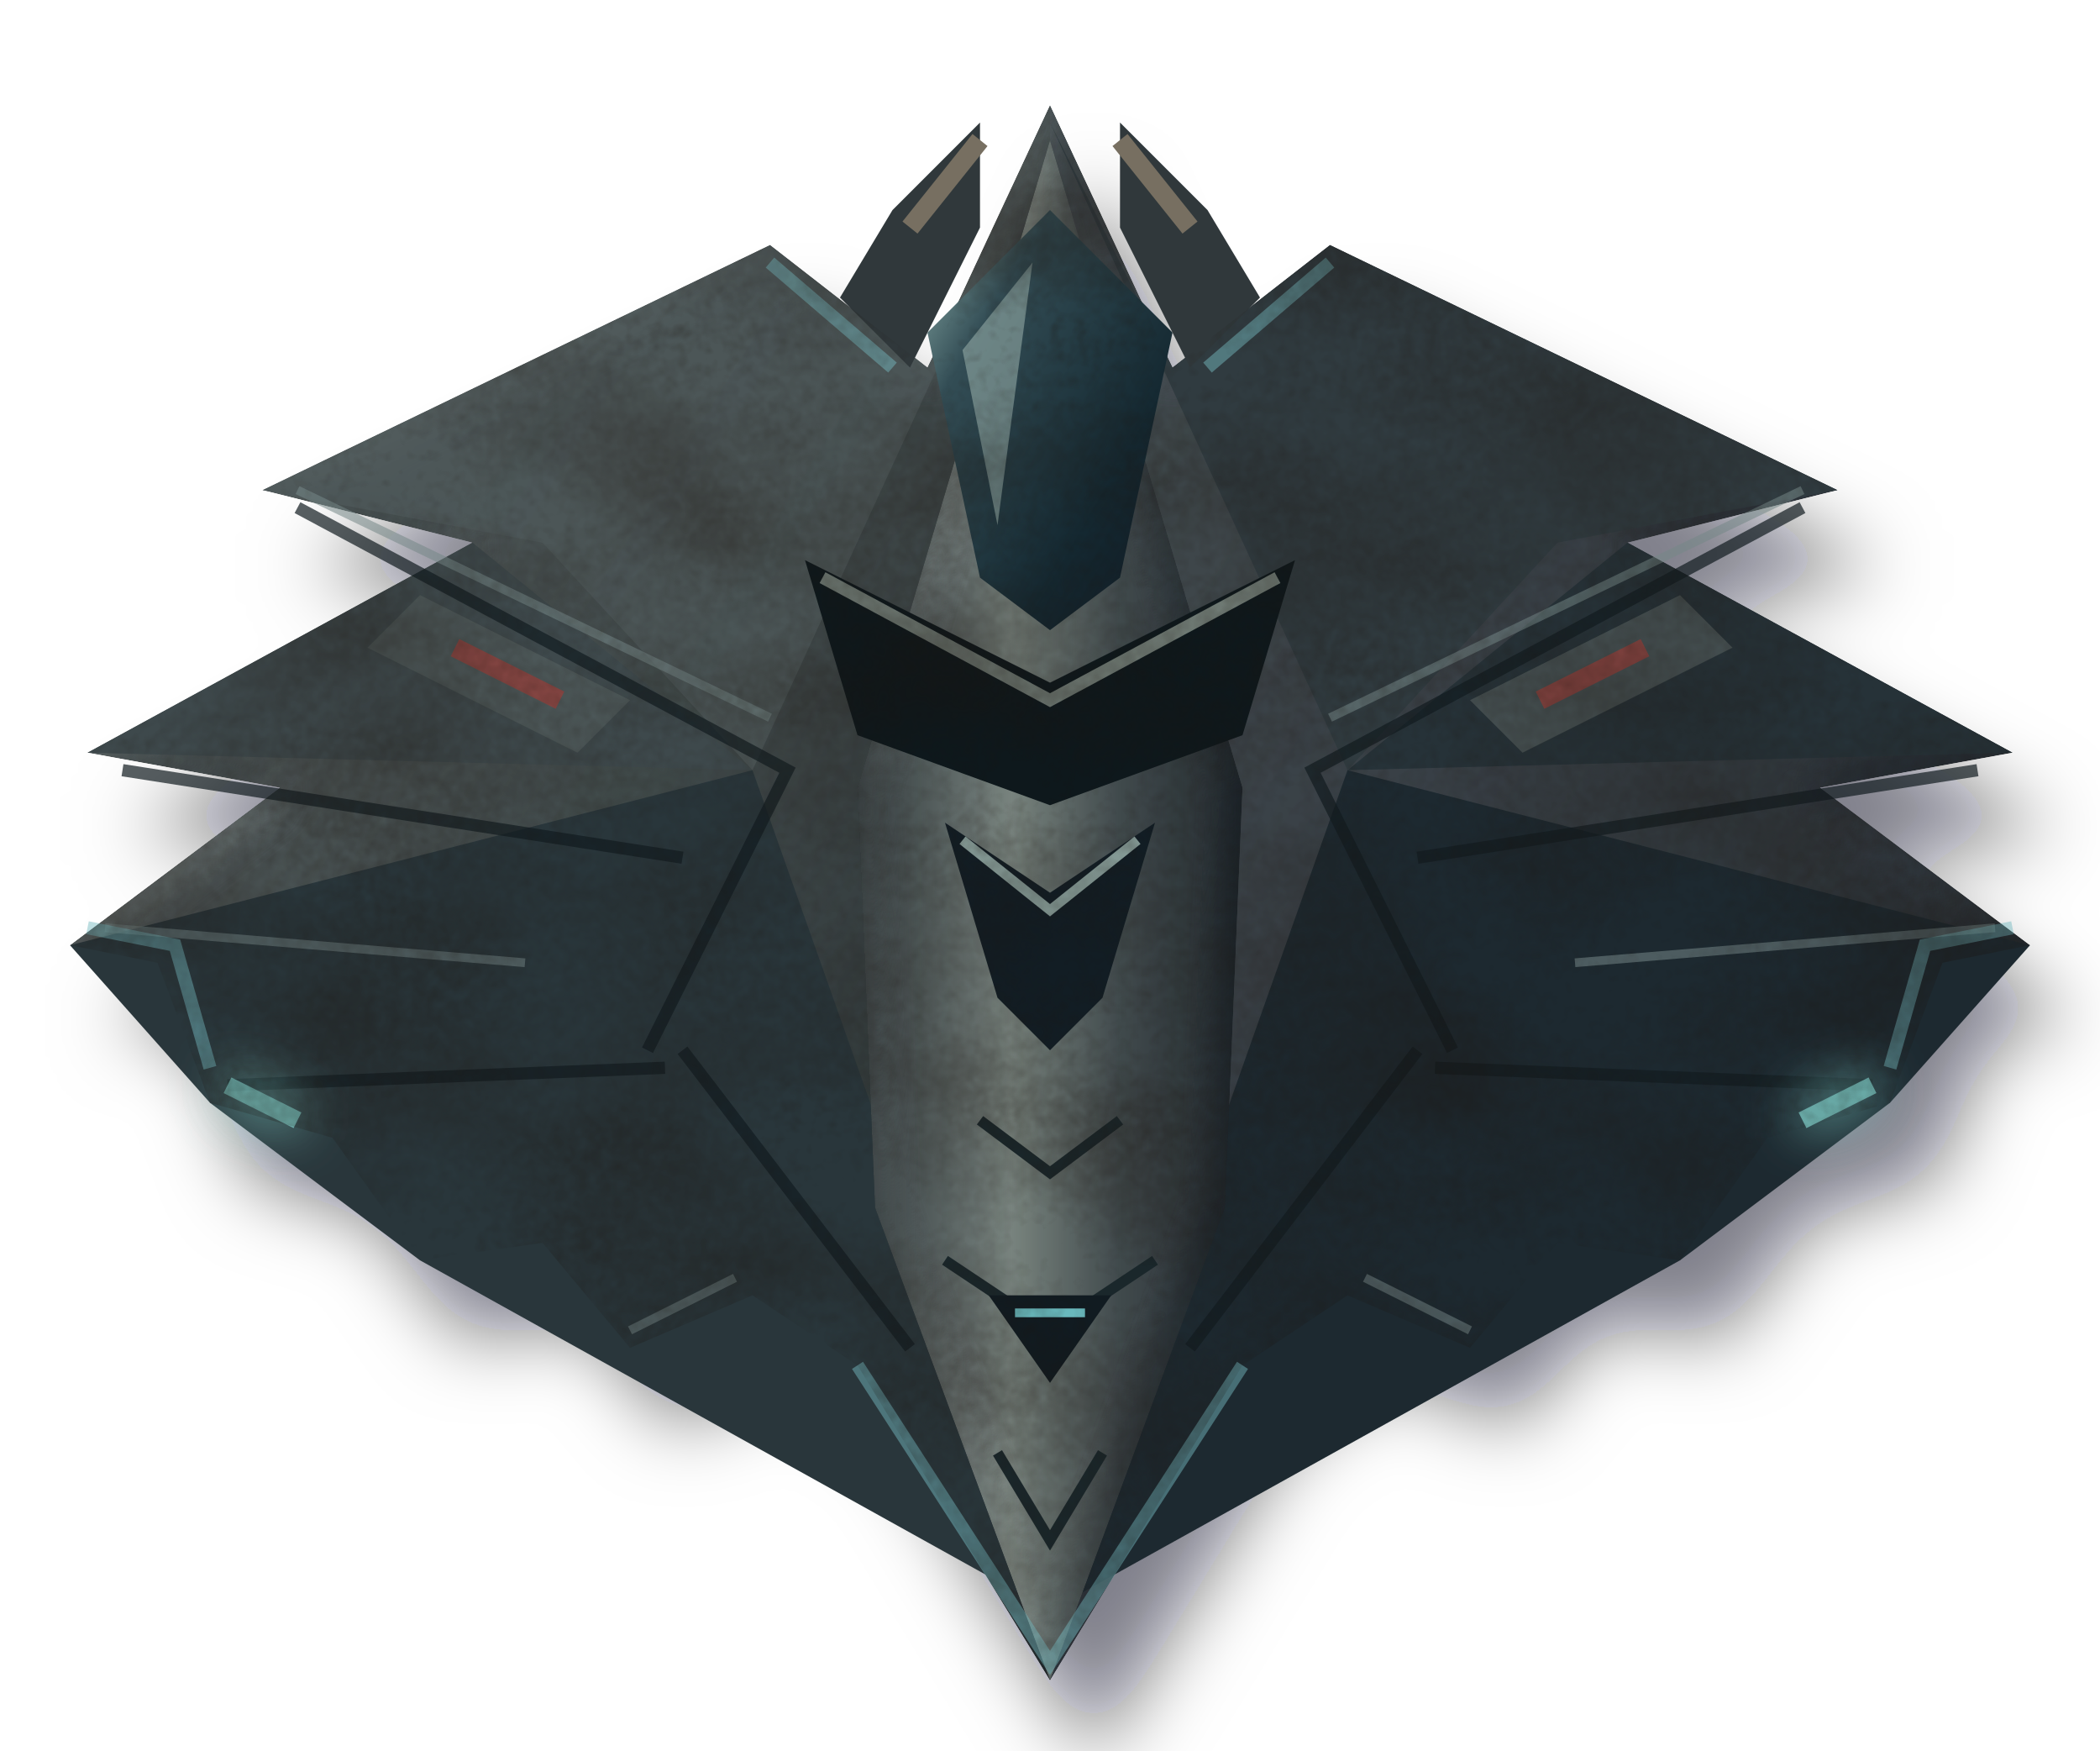
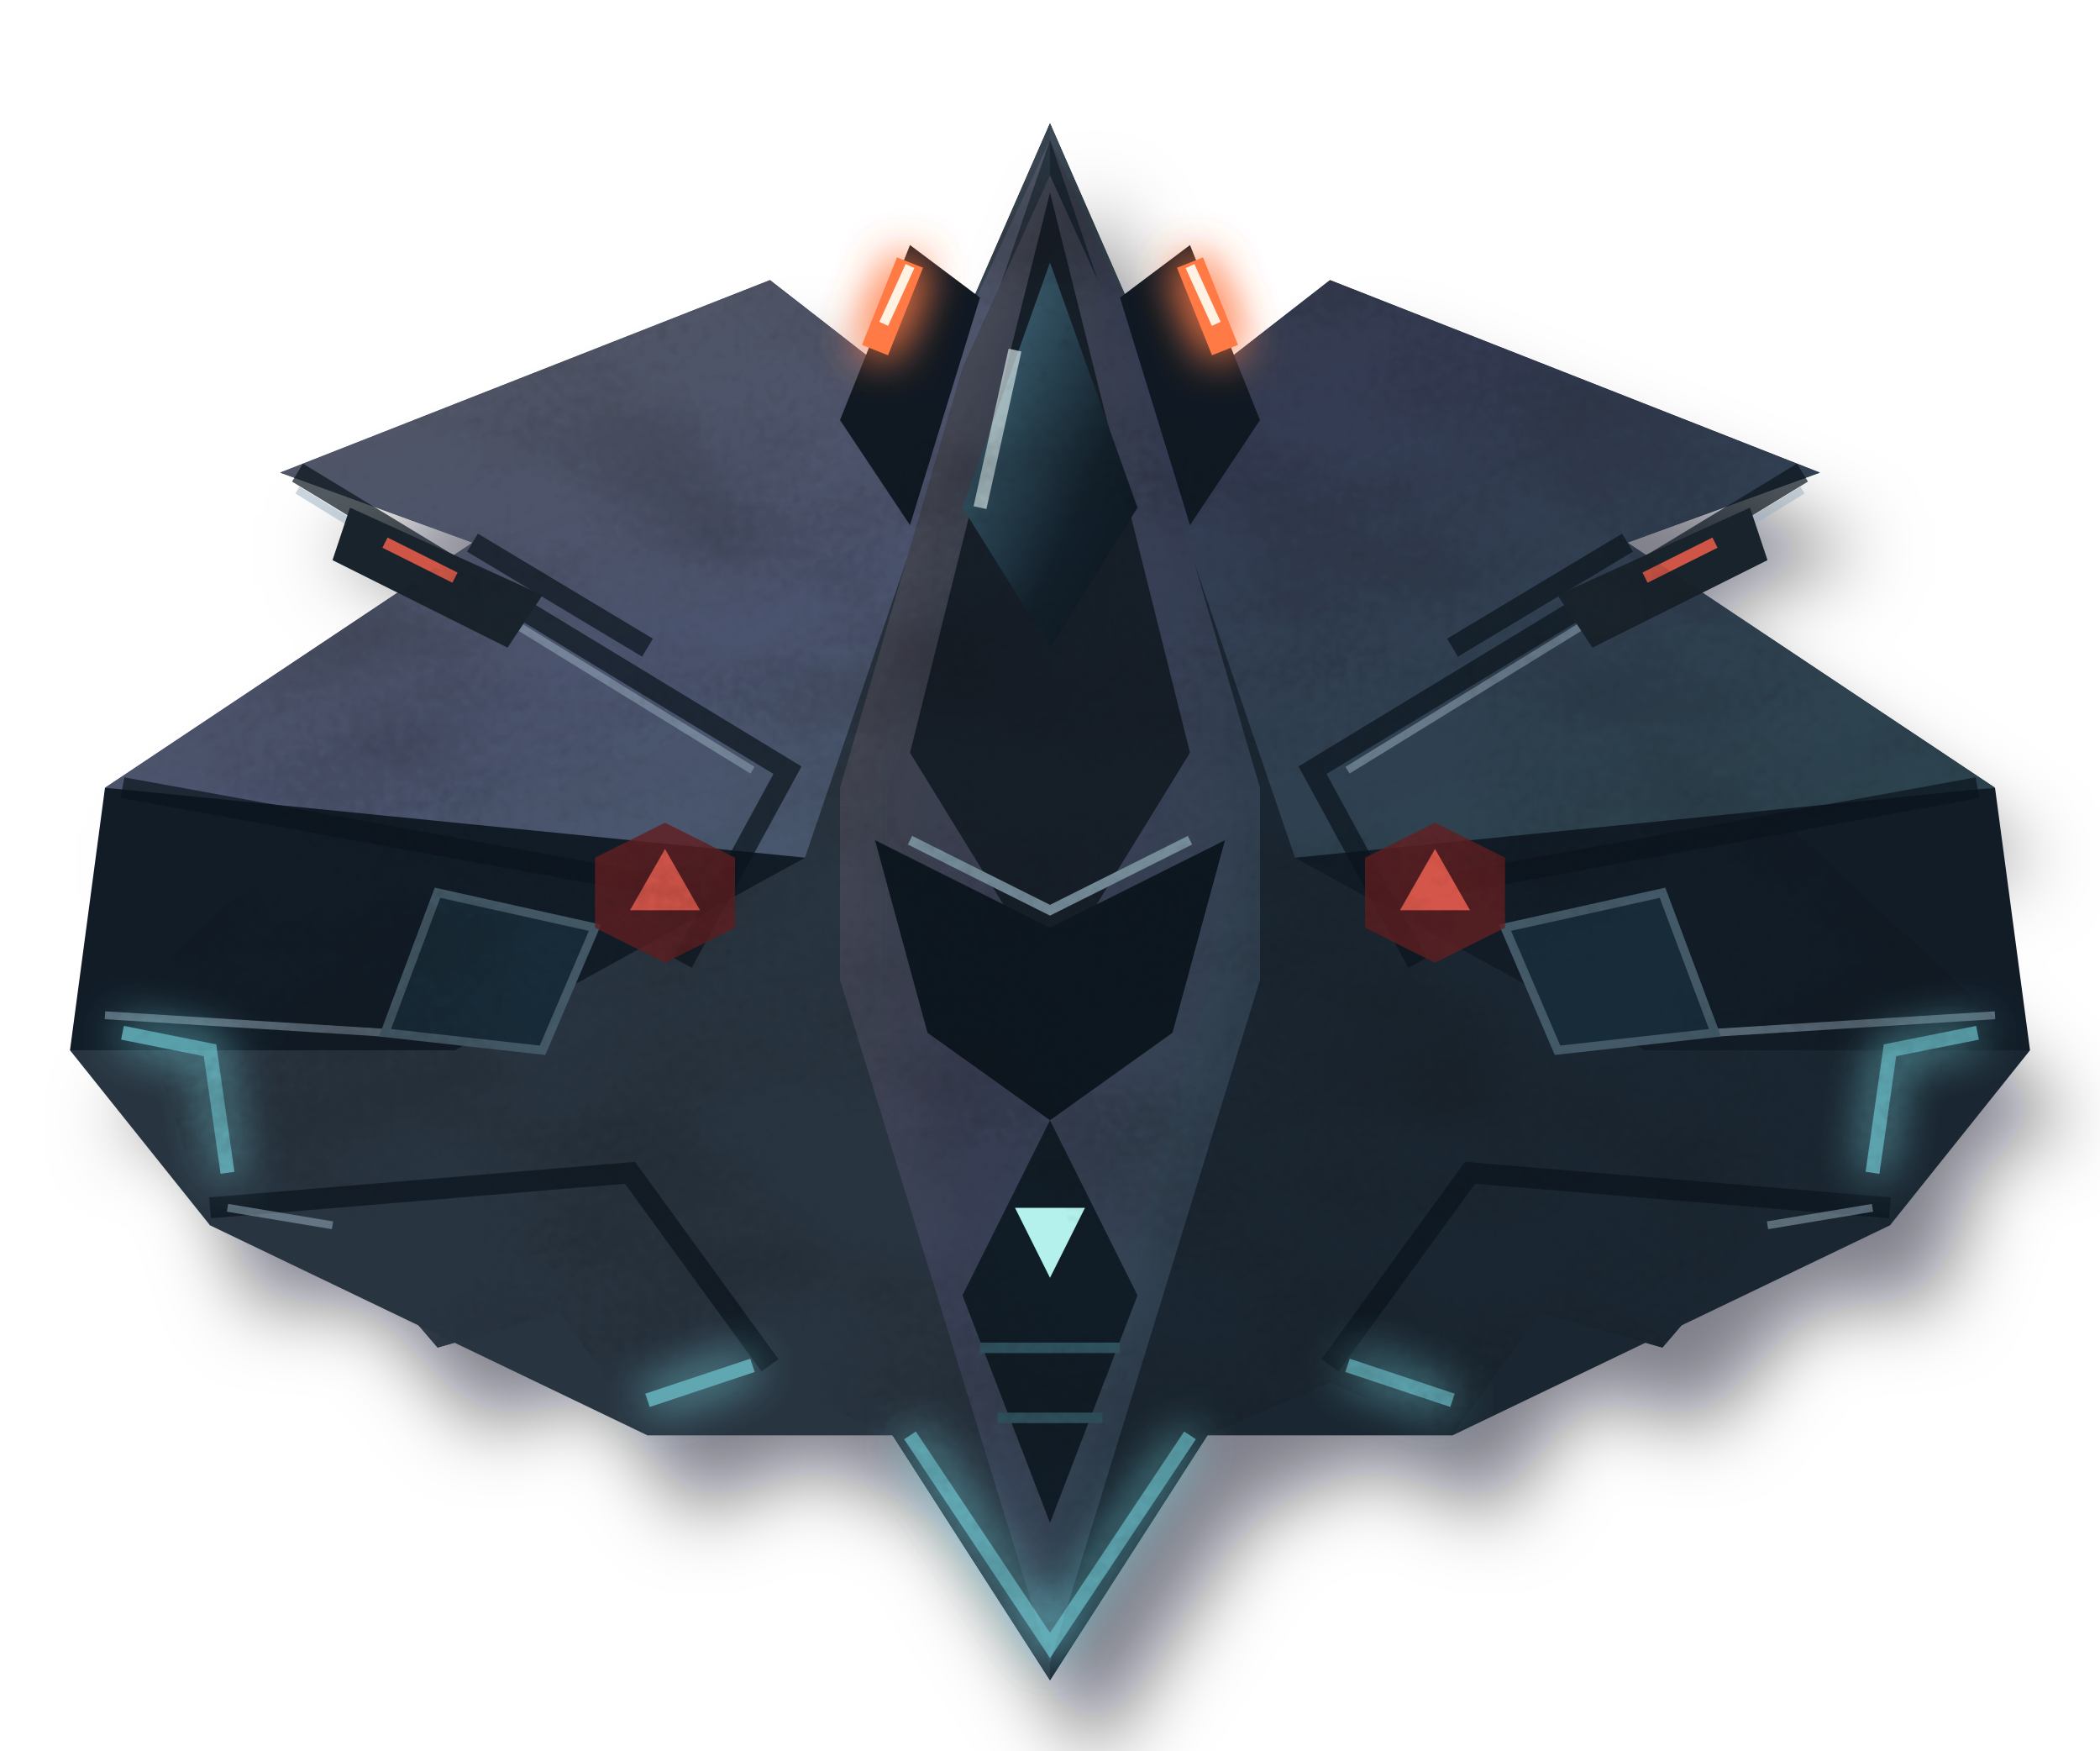
<svg xmlns="http://www.w3.org/2000/svg" xmlns:xlink="http://www.w3.org/1999/xlink" width="120" height="100" viewBox="0 0 120 100">
  <defs>
-     <filter id="bevel" x="-5%" y="-5%" width="110%" height="110%" color-interpolation-filters="sRGB">
+     <filter id="hull" x="-5%" y="-5%" width="110%" height="110%" color-interpolation-filters="sRGB">
      <feGaussianBlur in="SourceAlpha" stdDeviation="1.1" result="height" />
-       <feDiffuseLighting in="height" surfaceScale="2.6" diffuseConstant="1.18" lighting-color="#fff" result="diffuse">
-         <feDistantLight azimuth="225" elevation="52" />
+       <feDiffuseLighting in="height" surfaceScale="2.4" diffuseConstant="1.22" lighting-color="#fff" result="diffuse">
+         <feDistantLight azimuth="225" elevation="54" />
      </feDiffuseLighting>
-       <feSpecularLighting in="height" surfaceScale="2.6" specularConstant=".75" specularExponent="18" lighting-color="#fff4df" result="specular">
-         <feDistantLight azimuth="225" elevation="44" />
+       <feSpecularLighting in="height" surfaceScale="2.4" specularConstant=".95" specularExponent="30" lighting-color="#f4f9ff" result="specular">
+         <feDistantLight azimuth="225" elevation="40" />
+       </feSpecularLighting>
+       <feSpecularLighting in="height" surfaceScale="2.4" specularConstant=".5" specularExponent="14" lighting-color="#7fc4ff" result="rim">
+         <feDistantLight azimuth="30" elevation="24" />
      </feSpecularLighting>
      <feComposite in="SourceGraphic" in2="diffuse" operator="arithmetic" k1="1" result="lit" />
-       <feComposite in="specular" in2="SourceAlpha" operator="in" result="gloss" />
-       <feComposite in="gloss" in2="lit" operator="arithmetic" k2=".38" k3="1" result="shaded" />
+       <feComposite in="specular" in2="rim" operator="arithmetic" k2="1" k3=".55" result="gloss0" />
+       <feComposite in="gloss0" in2="SourceAlpha" operator="in" result="gloss" />
+       <feComposite in="gloss" in2="lit" operator="arithmetic" k2=".42" k3="1" result="shaded" />
      <feComposite in="shaded" in2="SourceAlpha" operator="in" />
    </filter>
-     <filter id="grime" x="0" y="0" width="100%" height="100%" color-interpolation-filters="sRGB">
+     <filter id="wear" x="0" y="0" width="100%" height="100%" color-interpolation-filters="sRGB">
      <feTurbulence type="fractalNoise" baseFrequency=".07 .12" numOctaves="3" seed="29" result="mottle" />
-       <feTurbulence type="fractalNoise" baseFrequency="1.4" numOctaves="2" seed="5" result="grain" />
-       <feComposite in="mottle" in2="grain" operator="arithmetic" k2=".7" k3=".3" />
-       <feColorMatrix type="matrix" values="0 0 0 0 .1  0 0 0 0 .07  0 0 0 0 .05  -1.6 0 0 0 1.05" />
+       <feTurbulence type="fractalNoise" baseFrequency="1.6" numOctaves="2" seed="11" result="grain" />
+       <feComposite in="mottle" in2="grain" operator="arithmetic" k2=".75" k3=".25" />
+       <feColorMatrix type="matrix" values="0 0 0 0 .06  0 0 0 0 .05  0 0 0 0 .05  -1.7 0 0 0 1.02" />
      <feComposite in2="SourceAlpha" operator="in" />
    </filter>
    <filter id="shadow" x="-20%" y="-20%" width="140%" height="150%">
      <feGaussianBlur in="SourceAlpha" stdDeviation="2.2" />
      <feOffset dx="2.5" dy="4.5" result="blur" />
-       <feFlood flood-color="#02070d" flood-opacity=".5" />
+       <feFlood flood-color="#01050b" flood-opacity=".5" />
      <feComposite in2="blur" operator="in" />
    </filter>
    <filter id="glow" x="-200%" y="-200%" width="500%" height="500%">
-       <feGaussianBlur stdDeviation="1.5" result="halo" />
+       <feGaussianBlur stdDeviation="1.3" result="halo" />
      <feMerge>
        <feMergeNode in="halo" />
        <feMergeNode in="halo" />
        <feMergeNode in="SourceGraphic" />
      </feMerge>
    </filter>
    <linearGradient id="wingL" x1="0" y1="0" x2="1" y2="1">
-       <stop stop-color="#515b5d" />
-       <stop offset=".5" stop-color="#343e41" />
-       <stop offset="1" stop-color="#151e23" />
+       <stop stop-color="#576471" />
+       <stop offset=".5" stop-color="#2d3944" />
+       <stop offset="1" stop-color="#151f29" />
    </linearGradient>
    <linearGradient id="wingR" x1="0" y1="0" x2="1" y2="1">
-       <stop stop-color="#384247" />
-       <stop offset=".5" stop-color="#283039" />
-       <stop offset="1" stop-color="#101a20" />
+       <stop stop-color="#35424d" />
+       <stop offset=".5" stop-color="#1d2934" />
+       <stop offset="1" stop-color="#111a23" />
    </linearGradient>
-     <linearGradient id="body" x1="0" x2="1">
-       <stop stop-color="#222b2f" />
-       <stop offset=".3" stop-color="#5e6969" />
-       <stop offset=".4" stop-color="#707c78" />
-       <stop offset=".68" stop-color="#343e43" />
-       <stop offset="1" stop-color="#151e25" />
+     <linearGradient id="film" x1="0" y1="0" x2="1" y2="1">
+       <stop stop-color="#ff8a5c" />
+       <stop offset=".5" stop-color="#9b6bff" />
+       <stop offset="1" stop-color="#3fd0d8" />
    </linearGradient>
    <linearGradient id="glass" x1="0" y1="0" x2="1" y2="1">
-       <stop stop-color="#90b4af" />
-       <stop offset=".25" stop-color="#334d55" />
-       <stop offset=".7" stop-color="#142831" />
-       <stop offset="1" stop-color="#111a23" />
+       <stop stop-color="#a6d7dc" />
+       <stop offset=".26" stop-color="#345464" />
+       <stop offset=".65" stop-color="#12202b" />
+       <stop offset="1" stop-color="#0a141e" />
    </linearGradient>
    <g id="airframe">
-       <path d="M60 96 49 78 43 74 36 77 31 71 24 72 19 65 12 63 9 55 4 54 16 45 5 43 27 31 15 28 44 14 53 21 60 6 67 21 76 14 105 28 93 31 115 43 104 45 116 54 111 55 108 63 101 65 96 72 89 71 84 77 77 74 71 78Z" />
+       <path d="M60 96 51 82 44 79 37 82 32 75 25 77 19 70 12 70 9 61 4 60 18 47 6 45 27 31 16 27 44 16 53 23 60 7 67 23 76 16 104 27 93 31 114 45 102 47 116 60 111 61 108 70 101 70 95 77 88 75 83 82 76 79 69 82Z" />
    </g>
  </defs>
  <use href="#airframe" xlink:href="#airframe" filter="url(#shadow)" />
-   <g filter="url(#bevel)">
-     <path d="M60 6 53 21 44 14 15 28 27 31 5 43 16 45 4 54 9 55 12 63 19 65 24 72 31 71 36 77 43 74 49 78 60 96Z" fill="url(#wingL)" />
-     <path d="M60 6 67 21 76 14 105 28 93 31 115 43 104 45 116 54 111 55 108 63 101 65 96 72 89 71 84 77 77 74 71 78 60 96Z" fill="url(#wingR)" />
+   <g filter="url(#hull)">
+     <path d="M60 7 53 23 44 16 16 27 27 31 6 45 18 47 4 60 9 61 12 70 19 70 25 77 32 75 37 82 44 79 51 82 60 96Z" fill="url(#wingL)" />
+     <path d="M60 7 67 23 76 16 104 27 93 31 114 45 102 47 116 60 111 61 108 70 101 70 95 77 88 75 83 82 76 79 69 82 60 96Z" fill="url(#wingR)" />
  </g>
-   <path d="M60 7 43 44 31 31 15 28 44 14 53 21Z" fill="#4e5859" opacity=".76" />
-   <path d="M60 7 77 44 89 31 105 28 76 14 67 21Z" fill="#303b40" />
-   <path d="M43 44 5 43 27 31Z" fill="#3e494c" />
-   <path d="M77 44 115 43 93 31Z" fill="#263238" />
-   <path d="M43 44 60 92 24 72 12 63 4 54Z" fill="#29363b" />
-   <path d="M77 44 60 92 96 72 108 63 116 54Z" fill="#1d2930" />
-   <path d="M60 8 49 45 50 69 60 96 70 69 71 45Z" fill="url(#body)" filter="url(#bevel)" />
-   <path d="M46 32 60 39 74 32 71 42 60 46 49 42Z" fill="#0e181c" />
-   <path d="M47 33 60 40 73 33" stroke="#a1ada2" stroke-width=".7" fill="none" opacity=".65" />
-   <path d="M53 19 60 12 67 19 64 33 60 36 56 33Z" fill="url(#glass)" />
-   <path d="M55 20 59 15 57 30" fill="#b4c9c0" opacity=".45" />
-   <path d="M17 29 45 44 37 60 M103 29 75 44 83 60 M7 44 39 49 M113 44 81 49 M13 62 38 61 M107 62 82 61 M39 60 52 77 M81 60 68 77" stroke="#111b20" stroke-width=".7" fill="none" opacity=".7" />
-   <path d="M17 28 44 41 M103 28 76 41 M6 53 30 55 M114 53 90 55 M36 76 42 73 M84 76 78 73" stroke="#758787" stroke-width=".5" fill="none" opacity=".55" />
-   <path d="M24 34 36 40 33 43 21 37Z M96 34 84 40 87 43 99 37Z" fill="#525d5c" opacity=".7" />
-   <path d="M26 37 32 40 M94 37 88 40" stroke="#9d403a" stroke-width="1.1" opacity=".72" />
-   <path d="M51 12 56 7 56 13 52 21 48 17Z M69 12 64 7 64 13 68 21 72 17Z" fill="#30383b" />
-   <path d="M52 13 56 8 M68 13 64 8" stroke="#776f61" stroke-width="1.1" />
-   <path d="M54 47 60 51 66 47 63 57 60 60 57 57Z" fill="#121d24" />
-   <path d="M55 48 60 52 65 48" stroke="#849995" stroke-width=".55" fill="none" />
-   <path d="M56 64 60 67 64 64 M54 72 60 76 66 72 M57 83 60 88 63 83" stroke="#1a272b" stroke-width=".6" fill="none" />
-   <path d="M5 53 10 54 12 61 M115 53 110 54 108 61 M44 15 51 21 M76 15 69 21 M49 78 60 95 71 78" stroke="#76bbc1" stroke-width=".75" fill="none" opacity=".48" />
-   <path d="M13 62 17 64 M107 62 103 64" stroke="#96f5ed" stroke-width="1" filter="url(#glow)" opacity=".62" />
-   <path d="M56.5 74h7l-3.5 5Z" fill="#111b21" />
-   <path d="M58 75h4" stroke="#69b9bd" stroke-width=".5" />
-   <use href="#airframe" xlink:href="#airframe" filter="url(#grime)" opacity=".48" />
+   <path d="M60 8 46 49 6 45 27 31 16 27 44 16 53 23Z" fill="#43515e" />
+   <path d="M60 8 74 49 114 45 93 31 104 27 76 16 67 23Z" fill="#293640" />
+   <path d="M60 8 46 49 4 60 12 70 37 82 51 82 60 96Z" fill="#283440" />
+   <path d="M60 8 74 49 116 60 108 70 83 82 69 82 60 96Z" fill="#1a2631" />
+   <path d="M6 45 46 49 26 60 4 60Z M114 45 74 49 94 60 116 60Z" fill="#111c27" />
+   <path d="M60 8 46 49 6 45 27 31 16 27 44 16 53 23Z M60 8 74 49 114 45 93 31 104 27 76 16 67 23Z" fill="url(#film)" opacity=".1" />
+   <path d="M17 27 45 44 39 55 M103 27 75 44 81 55 M7 45l33 6 M113 45l-33 6 M12 69 36 67 44 78 M108 69 84 67 76 78 M27 31 37 37 M93 31 83 37" fill="none" stroke="#0a141d" stroke-width="1.2" opacity=".7" />
+   <path d="M17 28 43 44 M103 28 77 44 M6 58l16 1 M114 58l-16 1 M13 69l6 1 M107 69l-6 1" fill="none" stroke="#9aaebd" stroke-width=".45" opacity=".52" />
+   <path d="M20 29 31 34 29 37 19 32Z M100 29 89 34 91 37 101 32Z" fill="#19232c" />
+   <path d="M22 31 26 33 M98 31l-4 2" stroke="#cf5647" stroke-width=".65" />
+   <path d="M48 24 52 14 56 17 52 30Z M72 24 68 14 64 17 68 30Z" fill="#101923" />
+   <path d="M50 20 52 15 M70 20l-2-5" stroke="#ff7a45" stroke-width="1.6" filter="url(#glow)" />
+   <path d="M50.5 18.5 52 15.2 M69.5 18.5 68 15.2" stroke="#fff2e2" stroke-width=".55" />
+   <path d="M60 95 48 56 48 45 55 21 60 10 65 21 72 45 72 56Z" fill="#28343d" filter="url(#hull)" />
+   <path d="M60 95 48 56 48 45 55 21 60 10 65 21 72 45 72 56Z" fill="url(#film)" opacity=".09" />
+   <path d="M60 11 52 43 60 56 68 43Z" fill="#161e28" />
+   <path d="M60 15 55 29 60 37 65 29Z" fill="url(#glass)" />
+   <path d="M58 20 56 29" stroke="#deeff0" stroke-width=".75" opacity=".65" />
+   <path d="M50 48 60 53 70 48 67 59 60 64 53 59Z" fill="#0d1720" />
+   <path d="M52 48 60 52 68 48" stroke="#758c99" stroke-width=".55" fill="none" />
+   <path d="M60 64 55 74 60 87 65 74Z" fill="#101c26" />
+   <path d="M56 77h8 M57 81h6" stroke="#2f5360" stroke-width=".6" />
+   <path d="M25 51 34 53 31 60 22 59Z M95 51 86 53 89 60 98 59Z" fill="#172b38" stroke="#435967" stroke-width=".5" />
+   <path d="M25 54h6 M95 54h-6" stroke="#85e7ee" stroke-width="1" filter="url(#glow)" opacity=".85" />
+   <path d="M7 59 12 60 13 67 M113 59l-5 1-1 7 M37 80l6-2 M83 80l-6-2 M52 82l8 12 8-12" fill="none" stroke="#77d9e3" stroke-width=".8" filter="url(#glow)" opacity=".7" />
+   <path d="M58 69h4l-2 4Z" fill="#b4f1ed" />
+   <path d="M34 49 38 47 42 49v4l-4 2-4-2Z M78 49l4-2 4 2v4l-4 2-4-2Z" fill="#611e20" opacity=".8" />
+   <path d="M38 48.5 40 52h-4Z M82 48.5l2 3.5h-4Z" fill="#d45549" />
+   <use href="#airframe" xlink:href="#airframe" filter="url(#wear)" opacity=".3" />
</svg>
